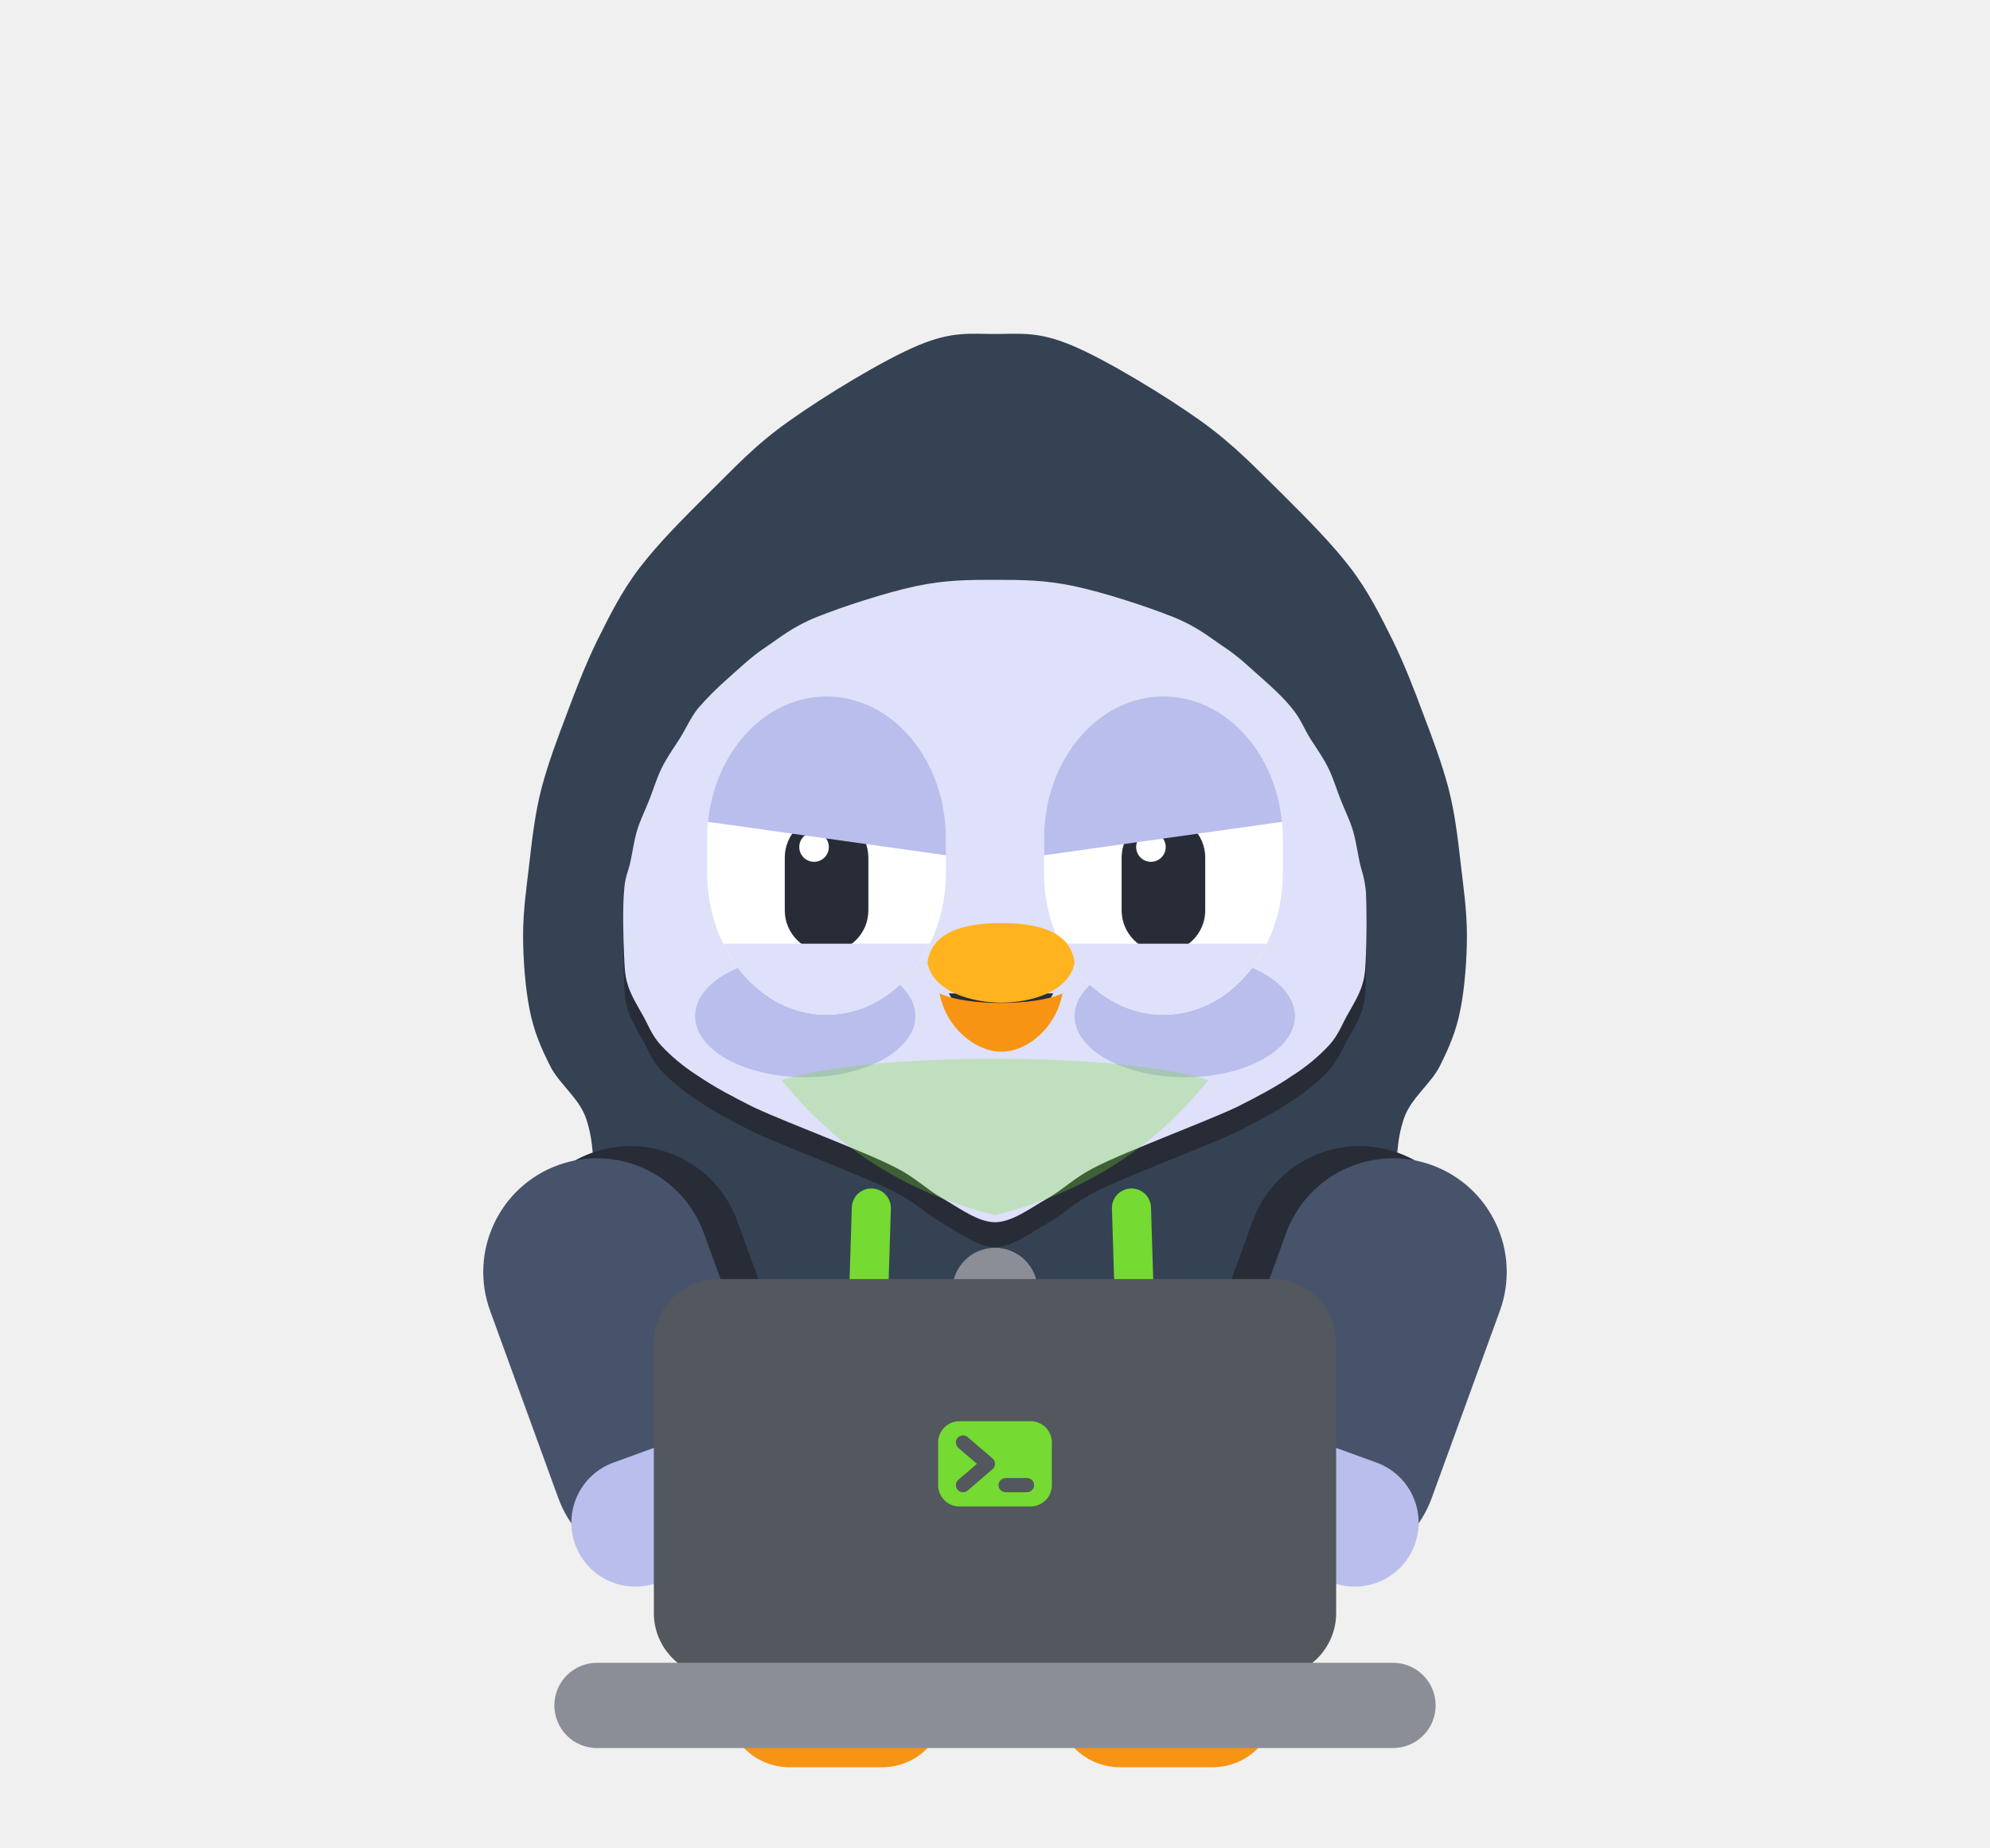
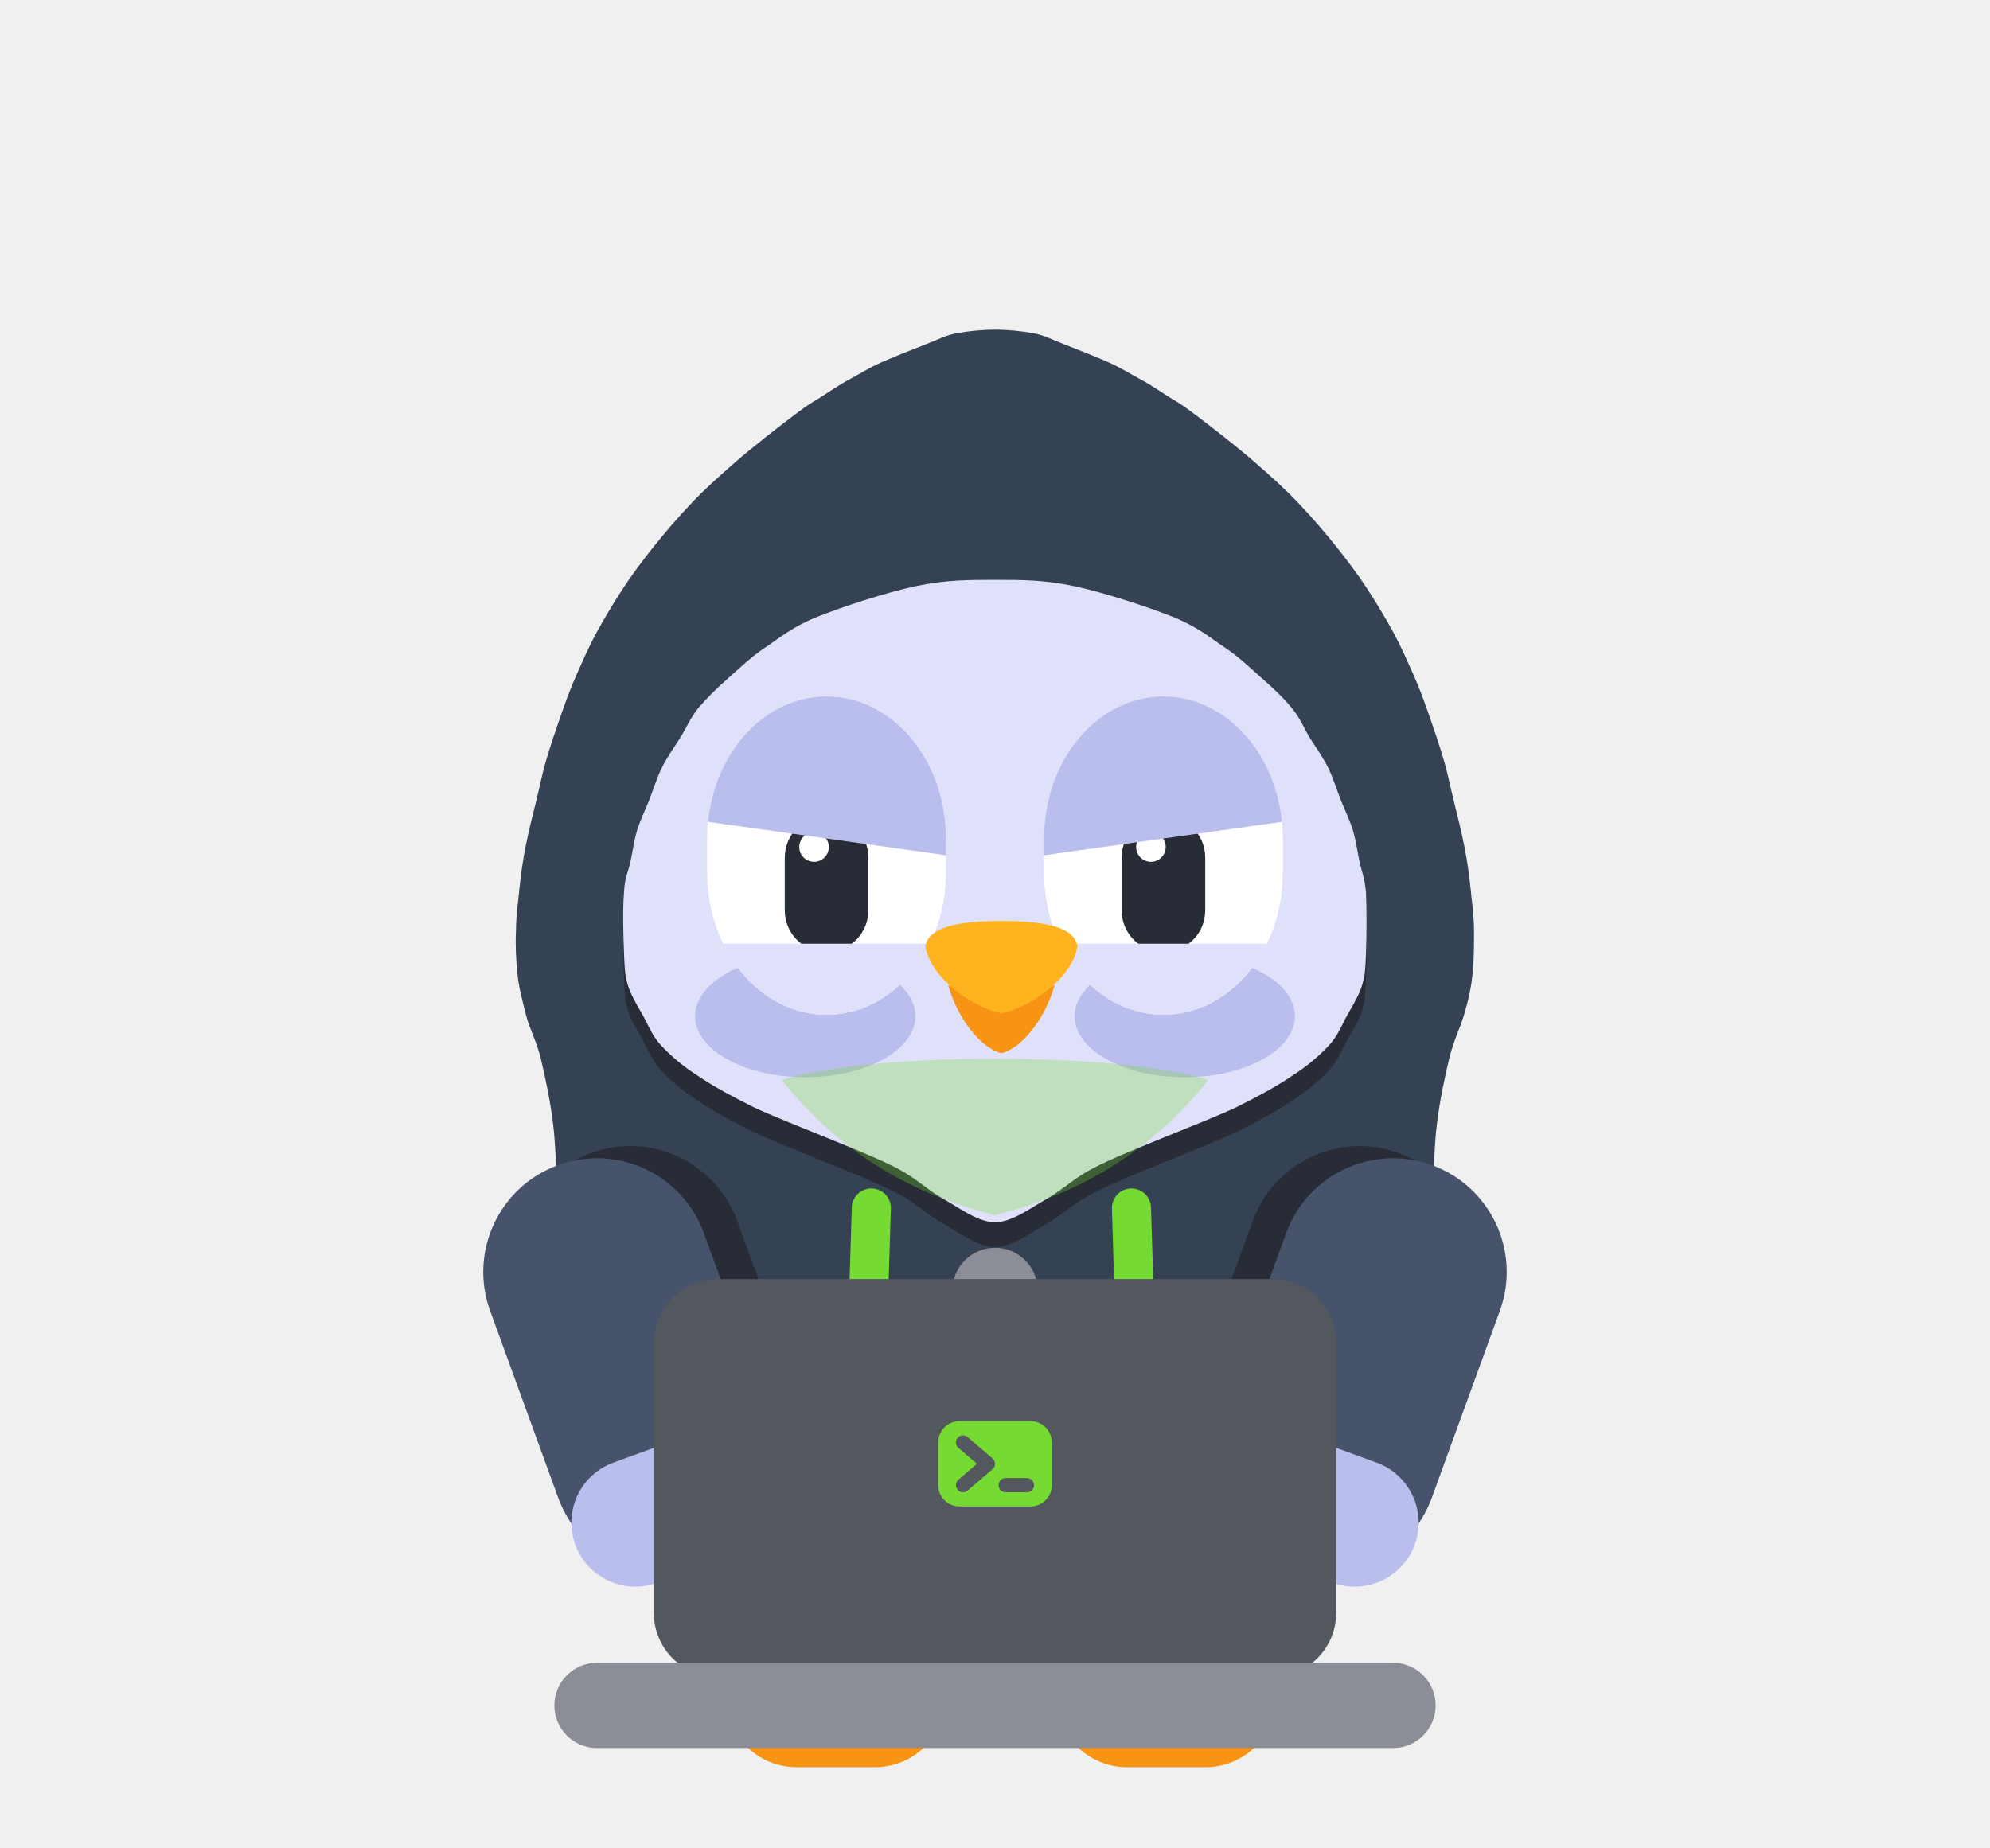
<svg xmlns="http://www.w3.org/2000/svg" viewBox="-40 -40 280 260" aria-hidden="true">
  <style>
  .byte-twinkle { transform-box: fill-box; transform-origin: center; animation: byte-twinkle 1.6s ease-in-out infinite }
  @keyframes byte-twinkle { 0%,100% { transform: scale(1) rotate(0) } 50% { transform: scale(.7) rotate(20deg) } }
  .byte-float { animation: byte-float 2.4s ease-in-out infinite }
  @keyframes byte-float { 0%,100% { transform: translateY(0) } 50% { transform: translateY(-4px) } }
  .byte-smoke { animation: byte-smoke 1.8s ease-out infinite }
  @keyframes byte-smoke { 0% { opacity: 0; transform: translateY(6px) } 25% { opacity: 1 } 100% { opacity: 0; transform: translateY(-10px) } }
  .byte-tear { animation: byte-tear 1.8s ease-in infinite }
  .byte-tear + .byte-tear { animation-delay: .6s }
  @keyframes byte-tear { 0% { opacity: 0; transform: translateY(0) } 15% { opacity: 1; transform: translateY(2px) }
    80% { opacity: 1; transform: translateY(14px) } 100% { opacity: 0; transform: translateY(18px) } }
  @media (prefers-reduced-motion: reduce) {
    .byte-twinkle, .byte-float, .byte-smoke, .byte-tear { animation: none }
    .byte-tear { transform: translateY(2px) }
  }
</style>
  <defs>
    <clipPath id="eyeL-R0">
      <rect x="59.5" y="58" width="33.6" height="44.8" rx="16.8" ry="20" />
    </clipPath>
    <clipPath id="eyeR-R0">
      <rect x="106.9" y="58" width="33.6" height="44.8" rx="16.8" ry="20" />
    </clipPath>
  </defs>
-   <path fill="#354254" d="M100.0 7.0 C103.6 7.0 106.0 6.6 110.8 8.6 C115.6 10.6 124.0 15.7 128.9 19.2 C133.8 22.7 137.0 26.2 140.5 29.6 C144.0 33.1 147.4 36.5 150.0 39.9 C152.6 43.3 154.3 46.8 156.0 50.2 C157.7 53.7 159.0 57.1 160.3 60.6 C161.6 64.0 162.9 67.5 163.8 70.9 C164.7 74.4 165.1 77.8 165.5 81.3 C165.9 84.8 166.4 88.1 166.4 91.6 C166.4 95.0 166.1 98.9 165.5 102.0 C164.9 105.1 163.9 107.4 162.6 110.0 C161.3 112.6 158.5 114.5 157.5 117.5 C156.5 120.5 156.4 123.9 156.5 128.0 C156.6 132.1 157.8 137.5 158.0 142.0 C158.2 146.5 158.3 151.2 157.5 155.0 C156.7 158.8 154.9 161.5 153.0 165.0 C151.1 168.5 148.3 172.8 146.0 176.0 C143.7 179.2 141.8 182.1 139.0 184.5 C136.2 186.9 133.0 188.9 129.0 190.5 C125.0 192.1 119.8 193.1 115.0 193.8 C110.2 194.5 105.0 194.5 100.0 194.5 C95.0 194.5 89.8 194.5 85.0 193.8 C80.2 193.1 75.0 192.1 71.0 190.5 C67.0 188.9 63.8 186.9 61.0 184.5 C58.2 182.1 56.3 179.2 54.0 176.0 C51.7 172.8 48.9 168.5 47.0 165.0 C45.1 161.5 43.3 158.8 42.5 155.0 C41.7 151.2 41.8 146.5 42.0 142.0 C42.2 137.5 43.4 132.1 43.5 128.0 C43.6 123.9 43.5 120.5 42.5 117.5 C41.5 114.5 38.7 112.6 37.4 110.0 C36.1 107.4 35.1 105.1 34.5 102.0 C33.9 98.9 33.6 95.0 33.6 91.6 C33.6 88.1 34.1 84.8 34.5 81.3 C34.9 77.8 35.3 74.4 36.2 70.9 C37.1 67.5 38.4 64.0 39.7 60.6 C41.0 57.1 42.3 53.7 44.0 50.2 C45.7 46.8 47.4 43.3 50.0 39.9 C52.6 36.5 56.0 33.1 59.5 29.6 C63.0 26.2 66.1 22.7 71.1 19.2 C76.0 15.7 84.4 10.6 89.2 8.6 C94.0 6.6 96.4 7.0 100.0 7.0 Z" />
+   <g fill="#F89413">
+     <rect x="62.1" y="186" width="31" height="22.7" rx="10" />
+     <rect x="108.6" y="186" width="31" height="22.7" rx="10" />
+   </g>
+   <path fill="#354254" d="M100.0 6.4 C101.8 6.4 103.8 6.6 105.4 6.9 C107.0 7.2 107.8 7.7 109.6 8.4 C111.4 9.1 114.2 10.2 116.0 11.0 C117.8 11.8 119.0 12.6 120.5 13.4 C122.0 14.2 123.4 15.2 124.7 16.0 C126.0 16.8 126.1 16.8 128.1 18.3 C130.1 19.8 134.1 22.9 136.5 25.0 C138.9 27.1 140.8 28.8 142.7 30.8 C144.6 32.8 146.4 34.9 148.0 36.9 C149.6 38.9 151.1 40.9 152.4 42.9 C153.7 44.9 154.9 46.9 156.0 48.9 C157.1 50.9 158.0 53.0 158.9 55.0 C159.8 57.0 160.5 59.0 161.2 61.0 C161.9 63.0 162.5 64.8 163.1 66.8 C163.7 68.8 164.1 70.9 164.6 72.9 C165.1 74.9 165.6 76.9 166.0 78.9 C166.4 80.9 166.7 82.9 166.9 84.9 C167.1 86.9 167.4 89.0 167.4 91.0 C167.4 93.0 167.4 95.0 167.2 97.0 C167.0 99.0 166.6 100.8 166.0 102.8 C165.4 104.8 164.5 106.5 163.9 109.0 C163.3 111.5 162.6 114.8 162.2 118.0 C161.8 121.2 161.8 124.0 161.6 128.0 C161.4 132.0 161.6 137.5 161.0 142.0 C160.4 146.5 159.3 151.2 158.0 155.0 C156.7 158.8 155.0 161.5 153.0 165.0 C151.0 168.5 148.3 172.8 146.0 176.0 C143.7 179.2 141.8 182.1 139.0 184.5 C136.2 186.9 133.0 188.9 129.0 190.5 C125.0 192.1 119.8 193.1 115.0 193.8 C110.2 194.5 105.0 194.5 100.0 194.5 C95.0 194.5 89.8 194.5 85.0 193.8 C80.2 193.1 75.0 192.1 71.0 190.5 C67.0 188.9 63.8 186.9 61.0 184.5 C58.2 182.1 56.3 179.2 54.0 176.0 C51.7 172.8 49.0 168.5 47.0 165.0 C45.0 161.5 43.3 158.8 42.0 155.0 C40.7 151.2 39.6 146.5 39.0 142.0 C38.4 137.5 38.6 132.0 38.4 128.0 C38.2 124.0 38.2 121.2 37.8 118.0 C37.4 114.8 36.7 111.5 36.1 109.0 C35.5 106.5 34.5 104.8 34.0 102.8 C33.5 100.8 33.0 99.0 32.8 97.0 C32.6 95.0 32.5 93.0 32.6 91.0 C32.6 89.0 32.9 86.9 33.1 84.9 C33.3 82.9 33.6 80.9 34.0 78.9 C34.4 76.9 34.9 74.9 35.4 72.9 C35.9 70.9 36.3 68.8 36.9 66.8 C37.5 64.8 38.1 63.0 38.8 61.0 C39.5 59.0 40.2 57.0 41.1 55.0 C42.0 53.0 42.9 50.9 44.0 48.9 C45.1 46.9 46.3 44.9 47.6 42.9 C48.9 40.9 50.4 38.9 52.0 36.9 C53.6 34.9 55.4 32.8 57.3 30.8 C59.2 28.8 61.1 27.1 63.5 25.0 C65.9 22.9 69.9 19.8 71.9 18.3 C73.9 16.8 74.0 16.8 75.3 16.0 C76.6 15.2 78.0 14.2 79.5 13.4 C81.0 12.6 82.2 11.8 84.0 11.0 C85.8 10.2 88.6 9.1 90.4 8.4 C92.2 7.7 93.0 7.2 94.6 6.9 C96.2 6.6 98.2 6.4 100.0 6.4 Z" />
  <path fill="#272C36" transform="translate(0 3.5)" d="M100.0 41.6 C103.7 41.6 107.0 41.6 111.2 42.5 C115.4 43.4 121.5 45.4 125.0 46.8 C128.5 48.2 130.2 49.7 132.3 51.1 C134.4 52.5 135.9 54.0 137.5 55.4 C139.1 56.8 140.7 58.3 141.8 59.7 C143.0 61.1 143.5 62.6 144.4 64.0 C145.3 65.4 146.3 66.8 147.0 68.3 C147.7 69.8 148.1 71.2 148.7 72.7 C149.3 74.2 150.0 75.6 150.4 77.0 C150.8 78.4 151.0 79.9 151.3 81.3 C151.6 82.7 152.0 83.4 152.2 85.6 C152.3 87.8 152.3 92.0 152.2 94.2 C152.1 96.4 152.1 97.1 151.7 98.5 C151.3 99.9 150.4 101.4 149.6 102.8 C148.8 104.2 148.3 105.7 147.0 107.1 C145.7 108.5 144.0 110.0 141.8 111.4 C139.6 112.9 137.0 114.3 134.0 115.8 C131.0 117.2 127.1 118.7 123.7 120.1 C120.3 121.5 116.5 123.0 113.8 124.4 C111.1 125.8 109.6 127.4 107.3 128.7 C105.0 130.0 102.4 132.0 100.0 132.0 C97.6 132.0 95.0 130.0 92.7 128.7 C90.4 127.4 88.9 125.8 86.2 124.4 C83.5 123.0 79.7 121.5 76.3 120.1 C72.9 118.7 69.0 117.2 66.0 115.8 C63.0 114.3 60.4 112.9 58.2 111.4 C56.0 110.0 54.3 108.5 53.0 107.1 C51.7 105.7 51.2 104.2 50.4 102.8 C49.6 101.4 48.7 99.9 48.3 98.5 C47.9 97.1 47.9 96.4 47.8 94.2 C47.7 92.0 47.6 87.8 47.8 85.6 C47.9 83.4 48.4 82.7 48.7 81.3 C49.0 79.9 49.2 78.4 49.6 77.0 C50.0 75.6 50.7 74.2 51.3 72.7 C51.9 71.2 52.3 69.8 53.0 68.3 C53.7 66.8 54.7 65.4 55.6 64.0 C56.5 62.6 57.1 61.1 58.2 59.7 C59.4 58.3 60.9 56.8 62.5 55.4 C64.1 54.0 65.6 52.5 67.7 51.1 C69.8 49.7 71.5 48.2 75.0 46.8 C78.5 45.4 84.6 43.4 88.8 42.5 C93.0 41.6 96.3 41.6 100.0 41.6 Z" />
  <path fill="#DEE1F9" d="M100.0 41.6 C103.7 41.6 107.0 41.6 111.2 42.5 C115.4 43.4 121.5 45.4 125.0 46.8 C128.5 48.2 130.2 49.7 132.3 51.1 C134.4 52.5 135.9 54.0 137.5 55.4 C139.1 56.8 140.7 58.3 141.8 59.7 C143.0 61.1 143.5 62.6 144.4 64.0 C145.3 65.4 146.3 66.8 147.0 68.3 C147.7 69.8 148.1 71.2 148.7 72.7 C149.3 74.2 150.0 75.6 150.4 77.0 C150.8 78.4 151.0 79.9 151.3 81.3 C151.6 82.7 152.0 83.4 152.2 85.6 C152.3 87.8 152.3 92.0 152.2 94.2 C152.1 96.4 152.1 97.1 151.7 98.5 C151.3 99.9 150.4 101.4 149.6 102.8 C148.8 104.2 148.3 105.7 147.0 107.1 C145.7 108.5 144.0 110.0 141.8 111.4 C139.6 112.9 137.0 114.3 134.0 115.8 C131.0 117.2 127.1 118.7 123.7 120.1 C120.3 121.5 116.5 123.0 113.8 124.4 C111.1 125.8 109.6 127.4 107.3 128.7 C105.0 130.0 102.4 132.0 100.0 132.0 C97.6 132.0 95.0 130.0 92.7 128.7 C90.4 127.4 88.9 125.8 86.2 124.4 C83.5 123.0 79.7 121.5 76.3 120.1 C72.9 118.7 69.0 117.2 66.0 115.8 C63.0 114.3 60.4 112.9 58.2 111.4 C56.0 110.0 54.3 108.5 53.0 107.1 C51.7 105.7 51.2 104.2 50.4 102.8 C49.6 101.4 48.7 99.9 48.3 98.5 C47.9 97.1 47.9 96.4 47.8 94.2 C47.7 92.0 47.6 87.8 47.8 85.6 C47.9 83.4 48.4 82.7 48.7 81.3 C49.0 79.9 49.2 78.4 49.6 77.0 C50.0 75.6 50.7 74.2 51.3 72.7 C51.9 71.2 52.3 69.8 53.0 68.3 C53.7 66.8 54.7 65.4 55.6 64.0 C56.5 62.6 57.1 61.1 58.2 59.7 C59.4 58.3 60.9 56.8 62.5 55.4 C64.1 54.0 65.6 52.5 67.7 51.1 C69.8 49.7 71.5 48.2 75.0 46.8 C78.5 45.4 84.6 43.4 88.8 42.5 C93.0 41.6 96.3 41.6 100.0 41.6 Z" />
  <g fill="#BABEEC">
    <ellipse cx="73.3" cy="103" rx="15.5" ry="8.6" />
    <ellipse cx="126.7" cy="103" rx="15.5" ry="8.6" />
  </g>
  <path d="M70 112 C82 108 118 108 130 112 C122 122 112 128 100 131 C88 128 78 122 70 112 Z" fill="#75DA31" opacity="0.3" />
  <g>
    <rect x="59.5" y="58" width="33.6" height="44.8" rx="16.8" ry="20" fill="#FFFFFF" />
    <g clip-path="url(#eyeL-R0)">
      <g transform="translate(0 4) translate(76.3 80.4) scale(0.8) translate(-76.3 -80.4)">
        <rect x="68.95" y="68.4" width="14.7" height="24" rx="7.35" fill="#272C36" />
        <circle cx="74.1" cy="73.9" r="2.6" fill="#FFFFFF" />
      </g>
      <rect x="41.3" y="92.8" width="70" height="70" fill="#DEE1F9" />
      <rect x="41.3" y="8" width="70" height="70" fill="#BABEEC" transform="rotate(8 76.3 78)" />
    </g>
  </g>
  <g>
    <rect x="106.9" y="58" width="33.6" height="44.8" rx="16.8" ry="20" fill="#FFFFFF" />
    <g clip-path="url(#eyeR-R0)">
      <g transform="translate(0 4) translate(123.7 80.4) scale(0.8) translate(-123.7 -80.4)">
        <rect x="116.35" y="68.4" width="14.7" height="24" rx="7.35" fill="#272C36" />
        <circle cx="121.5" cy="73.9" r="2.6" fill="#FFFFFF" />
      </g>
      <rect x="88.7" y="92.8" width="70" height="70" fill="#DEE1F9" />
      <rect x="88.7" y="8" width="70" height="70" fill="#BABEEC" transform="rotate(-8 123.7 78)" />
    </g>
  </g>
-   <g transform="translate(0 99.8) scale(1 1) translate(0 -99.8)">
+   <g transform="translate(0 99.8) scale(1 1) translate(0 -99.8)" opacity="0">
    <path d="M93.5 99.8 L108.2 99.8 L104.8 105.8 C103.2 107.2 98.6 107.2 97 105.8 Z" fill="#272C36" />
    <ellipse cx="100.9" cy="104.8" rx="4.4" ry="2" fill="#FA779B" />
  </g>
-   <path d="M92.2 99.8 C96 101.6 105.6 101.6 109.5 99.8 C108.6 104.6 104.6 108 100.9 108 C97.2 108 93.1 104.6 92.2 99.8 Z" fill="#F89413" transform="translate(0 0)" />
-   <path d="M90.5 95.5 C91 91.3 95.3 89.9 100.9 89.9 C106.5 89.9 110.7 91.3 111.2 95.5 C110.4 99.6 105 101.1 100.9 101.1 C96.8 101.1 91.3 99.6 90.5 95.5 Z" fill="#FFB31F" />
+   <path d="M93.4 98.6 C96.6 100.6 105.2 100.6 108.4 98.6 C107 103.6 103.6 107.6 100.9 108.2 C98.2 107.6 94.8 103.6 93.4 98.6 Z" fill="#F89413" transform="translate(0 0)" />
+   <path d="M90.2 93.2 C90.6 90.4 95 89.6 100.9 89.6 C106.8 89.6 111.2 90.4 111.6 93.2 C110.8 97.8 104.8 101.8 100.9 102.6 C97 101.8 91 97.8 90.2 93.2 Z" fill="#FFB31F" />
  <g stroke="#75DA31" stroke-width="5.5" stroke-linecap="round" fill="none">
    <path d="M82.6 130 C82.3 140 82 148 81.9 156" />
    <path d="M119.2 130 C119.5 140 119.8 148 119.9 156" />
  </g>
  <g fill="#75DA31">
    <rect x="76.7" y="153" width="10.3" height="12" rx="5.15" />
    <rect x="114.7" y="153" width="10.3" height="12" rx="5.15" />
  </g>
  <rect x="94" y="135.6" width="12" height="19.8" rx="6" fill="#8B8E96" />
-   <g fill="#F89413">
-     <rect x="62.1" y="190.7" width="31" height="18" rx="9" />
-     <rect x="108.6" y="190.7" width="31" height="18" rx="9" />
-   </g>
  <g>
    <g transform="translate(44 139)">
      <g transform="rotate(250)">
        <rect x="-44" y="-11" width="60" height="32" rx="16" fill="#272C36" />
        <rect x="-44" y="-16" width="60" height="32" rx="16" fill="#46536B" />
        <rect x="-44" y="-16" width="18" height="32" rx="9" fill="#BABEEC" />
      </g>
    </g>
  </g>
  <g transform="translate(200 0) scale(-1 1)">
    <g transform="translate(44 139)">
      <g transform="rotate(250)">
        <rect x="-44" y="-11" width="60" height="32" rx="16" fill="#272C36" />
        <rect x="-44" y="-16" width="60" height="32" rx="16" fill="#46536B" />
        <rect x="-44" y="-16" width="18" height="32" rx="9" fill="#BABEEC" />
      </g>
    </g>
  </g>
  <g>
    <rect x="52" y="140" width="96" height="56" rx="9" fill="#53575E" />
    <rect x="92" y="160" width="16" height="12" rx="3" fill="#75DA31" />
    <path d="M95.5 163 L99 166 L95.5 169" stroke="#53575E" stroke-width="2" stroke-linecap="round" stroke-linejoin="round" fill="none" />
    <rect x="100.5" y="168" width="5" height="2" rx="1" fill="#53575E" />
    <rect x="38" y="194" width="124" height="12" rx="6" fill="#8B8E96" />
  </g>
</svg>
